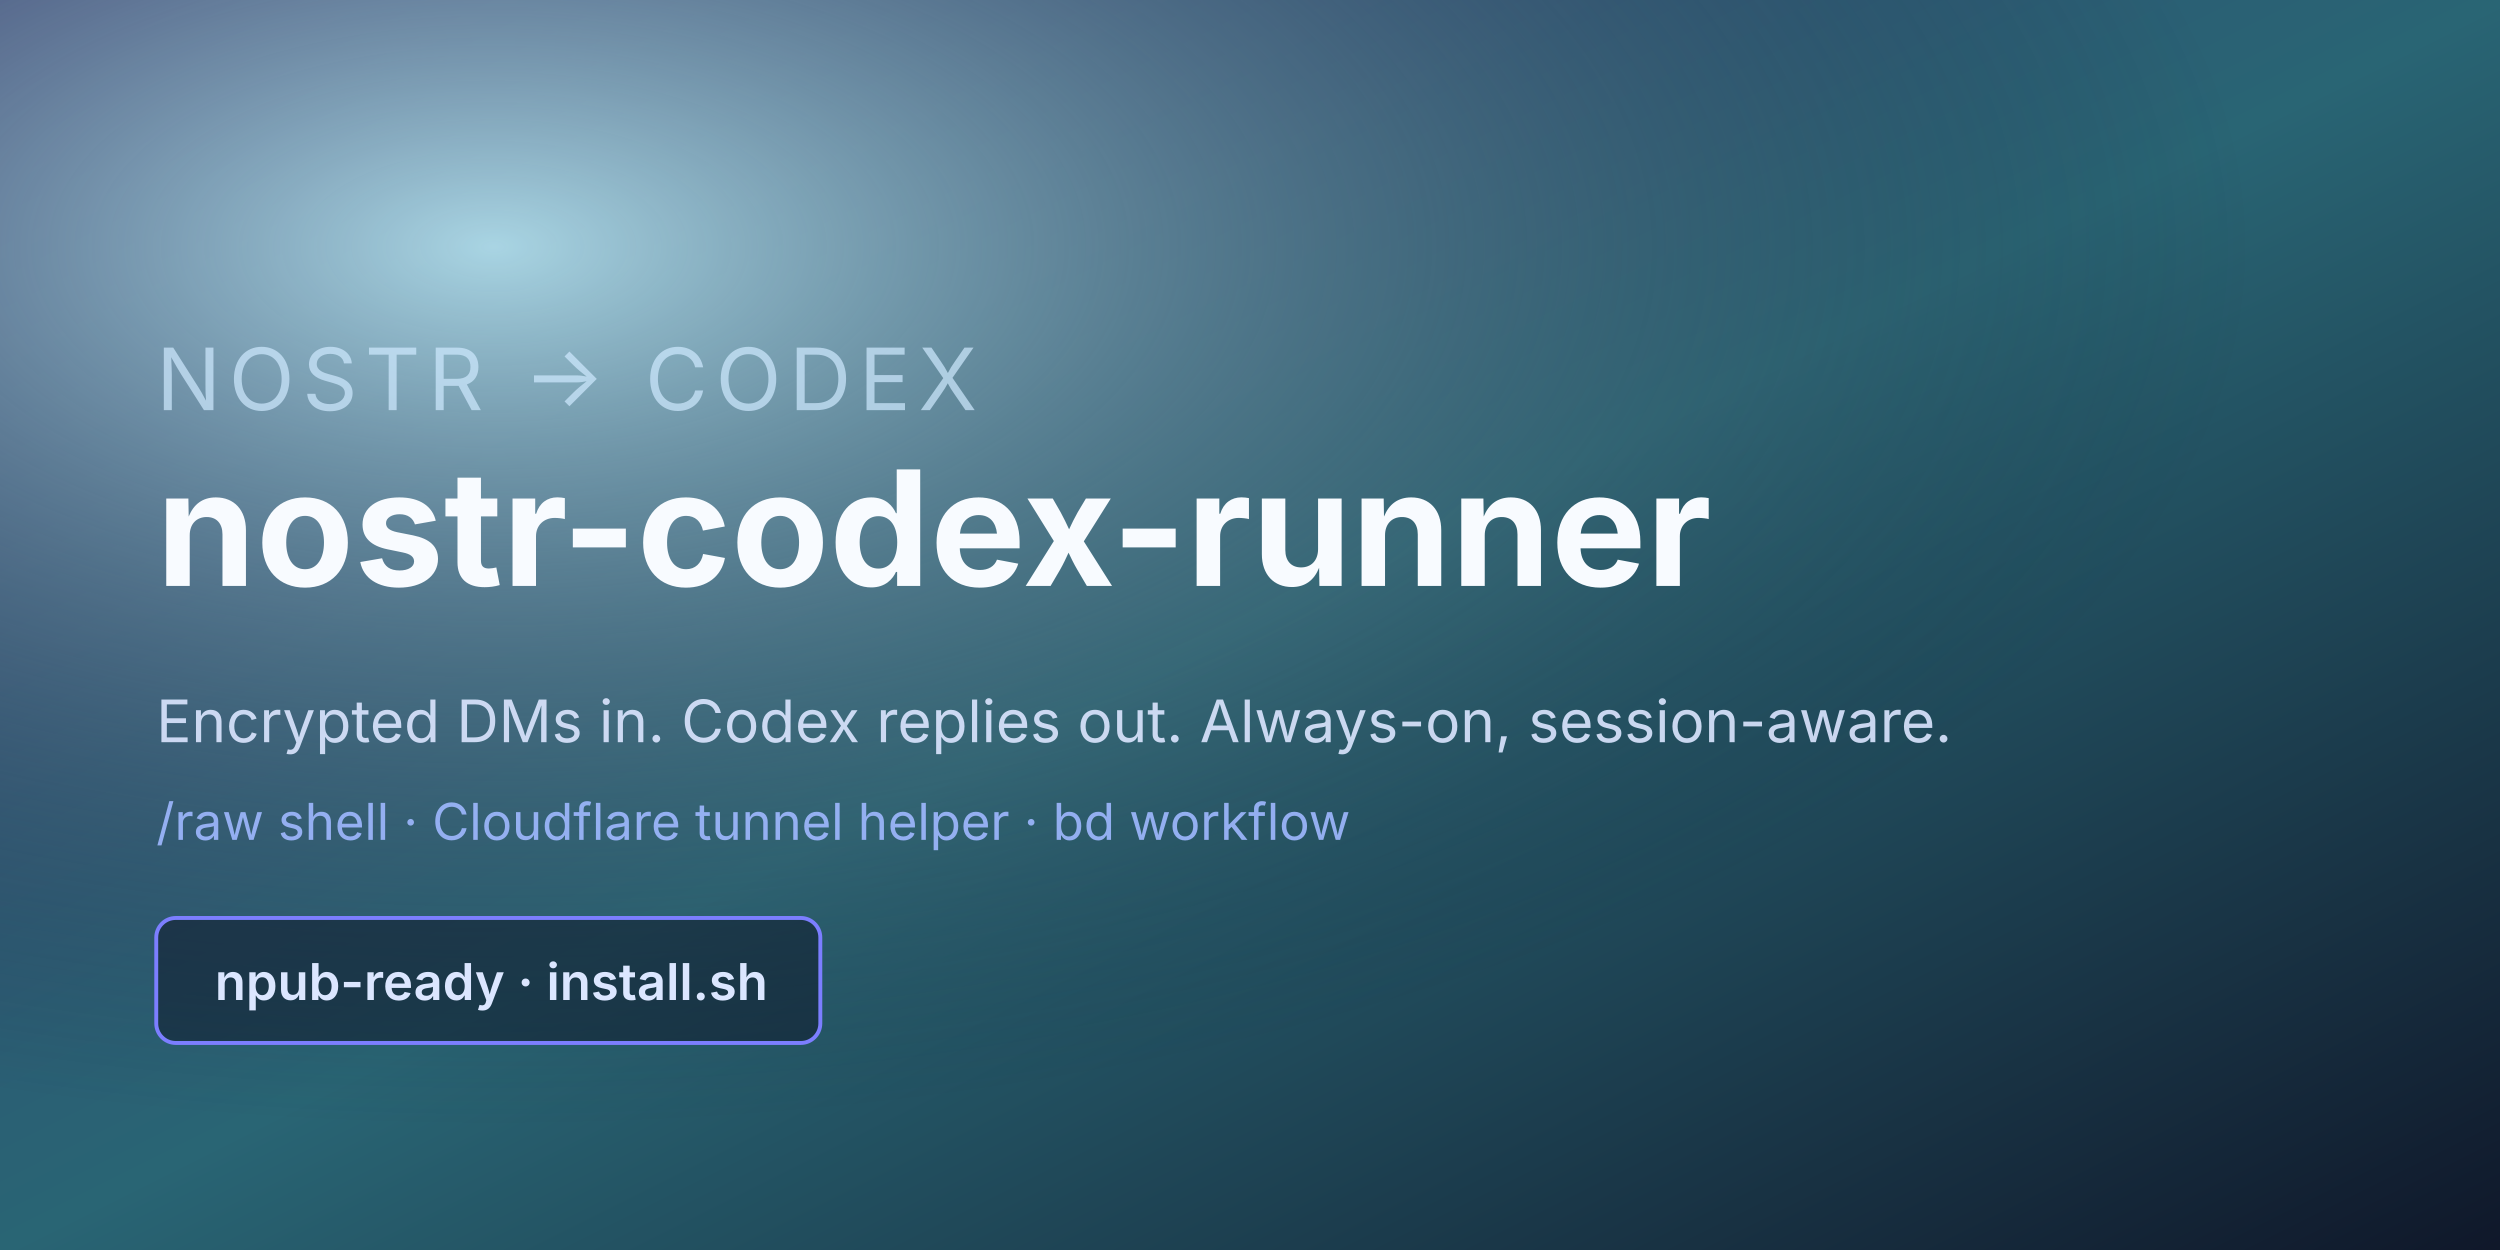
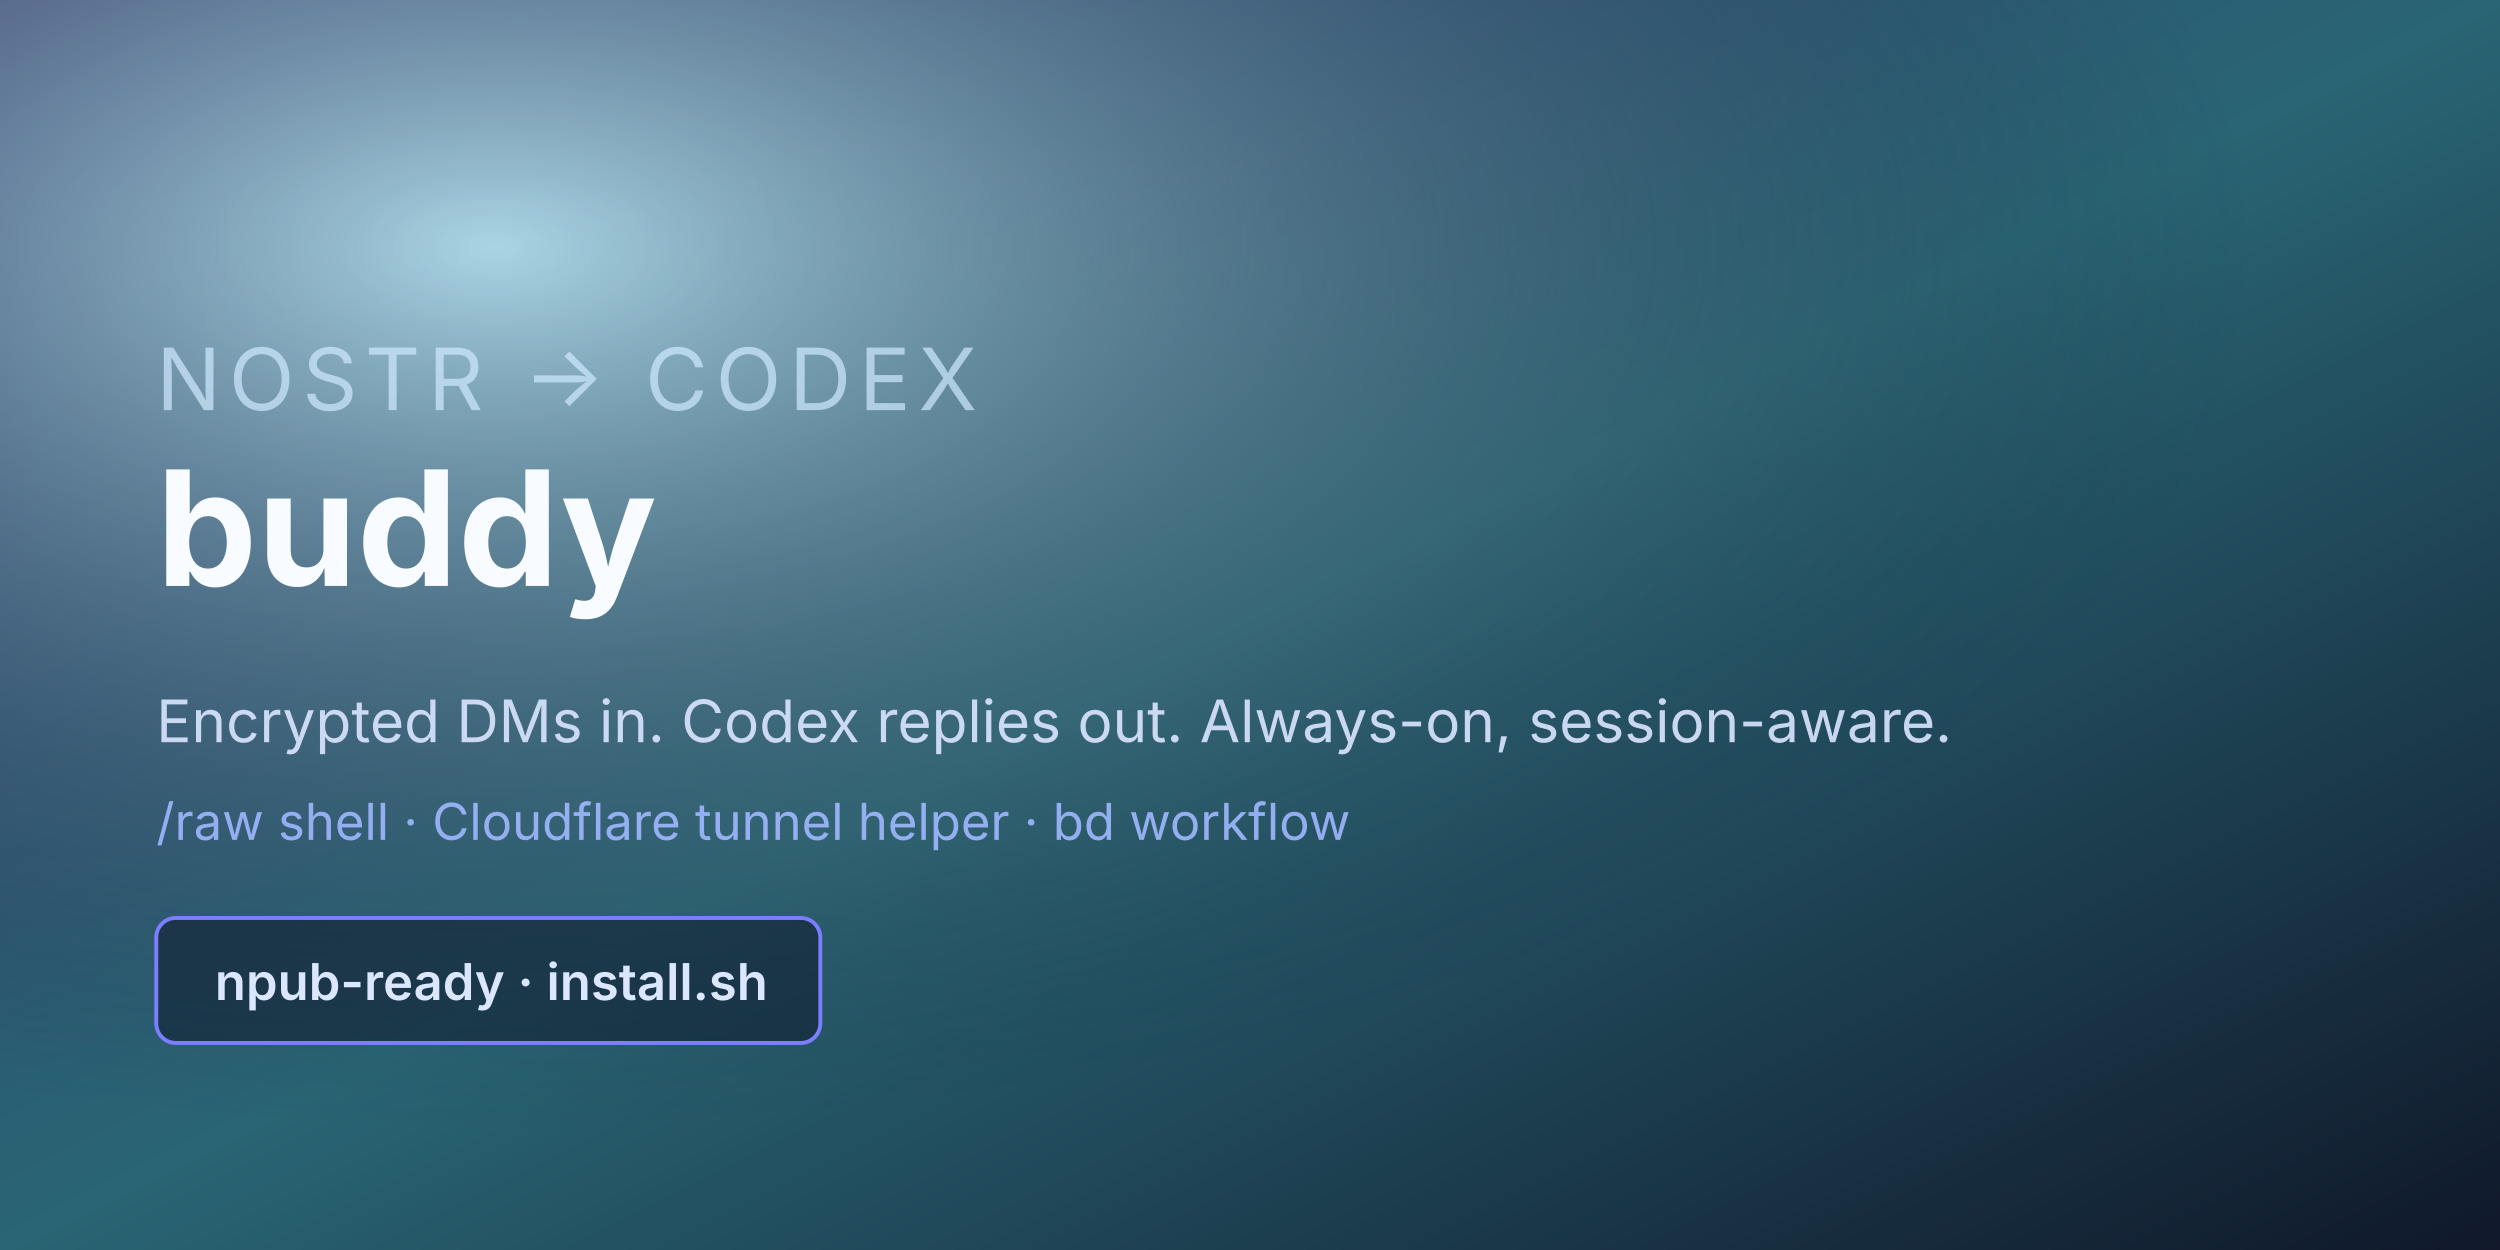
<svg xmlns="http://www.w3.org/2000/svg" width="1280" height="640" viewBox="0 0 1280 640" fill="none">
  <defs>
    <linearGradient id="bg" x1="0" y1="0" x2="1" y2="1">
      <stop offset="0%" stop-color="#7c7eff" />
      <stop offset="50%" stop-color="#59f6ff" />
      <stop offset="100%" stop-color="#0f1729" />
    </linearGradient>
    <radialGradient id="glow" cx="0.2" cy="0.2" r="0.7">
      <stop offset="0%" stop-color="#c7f7ff" stop-opacity="0.8" />
      <stop offset="100%" stop-color="#0f1729" stop-opacity="0" />
    </radialGradient>
  </defs>
  <rect width="1280" height="640" fill="#0f1729" />
  <rect width="1280" height="640" fill="url(#bg)" opacity="0.35" />
  <rect width="1280" height="640" fill="url(#glow)" />
  <text x="80" y="210" fill="#cfe9ff" font-family="'Space Grotesk', 'Inter', system-ui" font-size="44" letter-spacing="4" opacity="0.7">NOSTR → CODEX</text>
-   <text x="80" y="300" fill="#f8fbff" font-family="'Space Grotesk', 'Inter', system-ui" font-size="82" font-weight="700">nostr-codex-runner</text>
+   <text x="80" y="300" fill="#f8fbff" font-family="'Space Grotesk', 'Inter', system-ui" font-size="82" font-weight="700">buddy</text>
  <text x="80" y="380" fill="#dbe6ff" font-family="'Space Grotesk', 'Inter', system-ui" font-size="30" opacity="0.9">Encrypted DMs in. Codex replies out. Always-on, session-aware.</text>
  <text x="80" y="430" fill="#9fb8ff" font-family="'Space Grotesk', 'Inter', system-ui" font-size="26" opacity="0.9">/raw shell · Cloudflare tunnel helper · bd workflow</text>
  <rect x="80" y="470" rx="10" ry="10" width="340" height="64" fill="rgba(12,18,36,0.5)" stroke="#7c7eff" stroke-width="2" />
  <text x="110" y="512" fill="#dbe6ff" font-family="'Space Grotesk', 'Inter', system-ui" font-size="26" font-weight="600">npub-ready · install.sh</text>
</svg>
